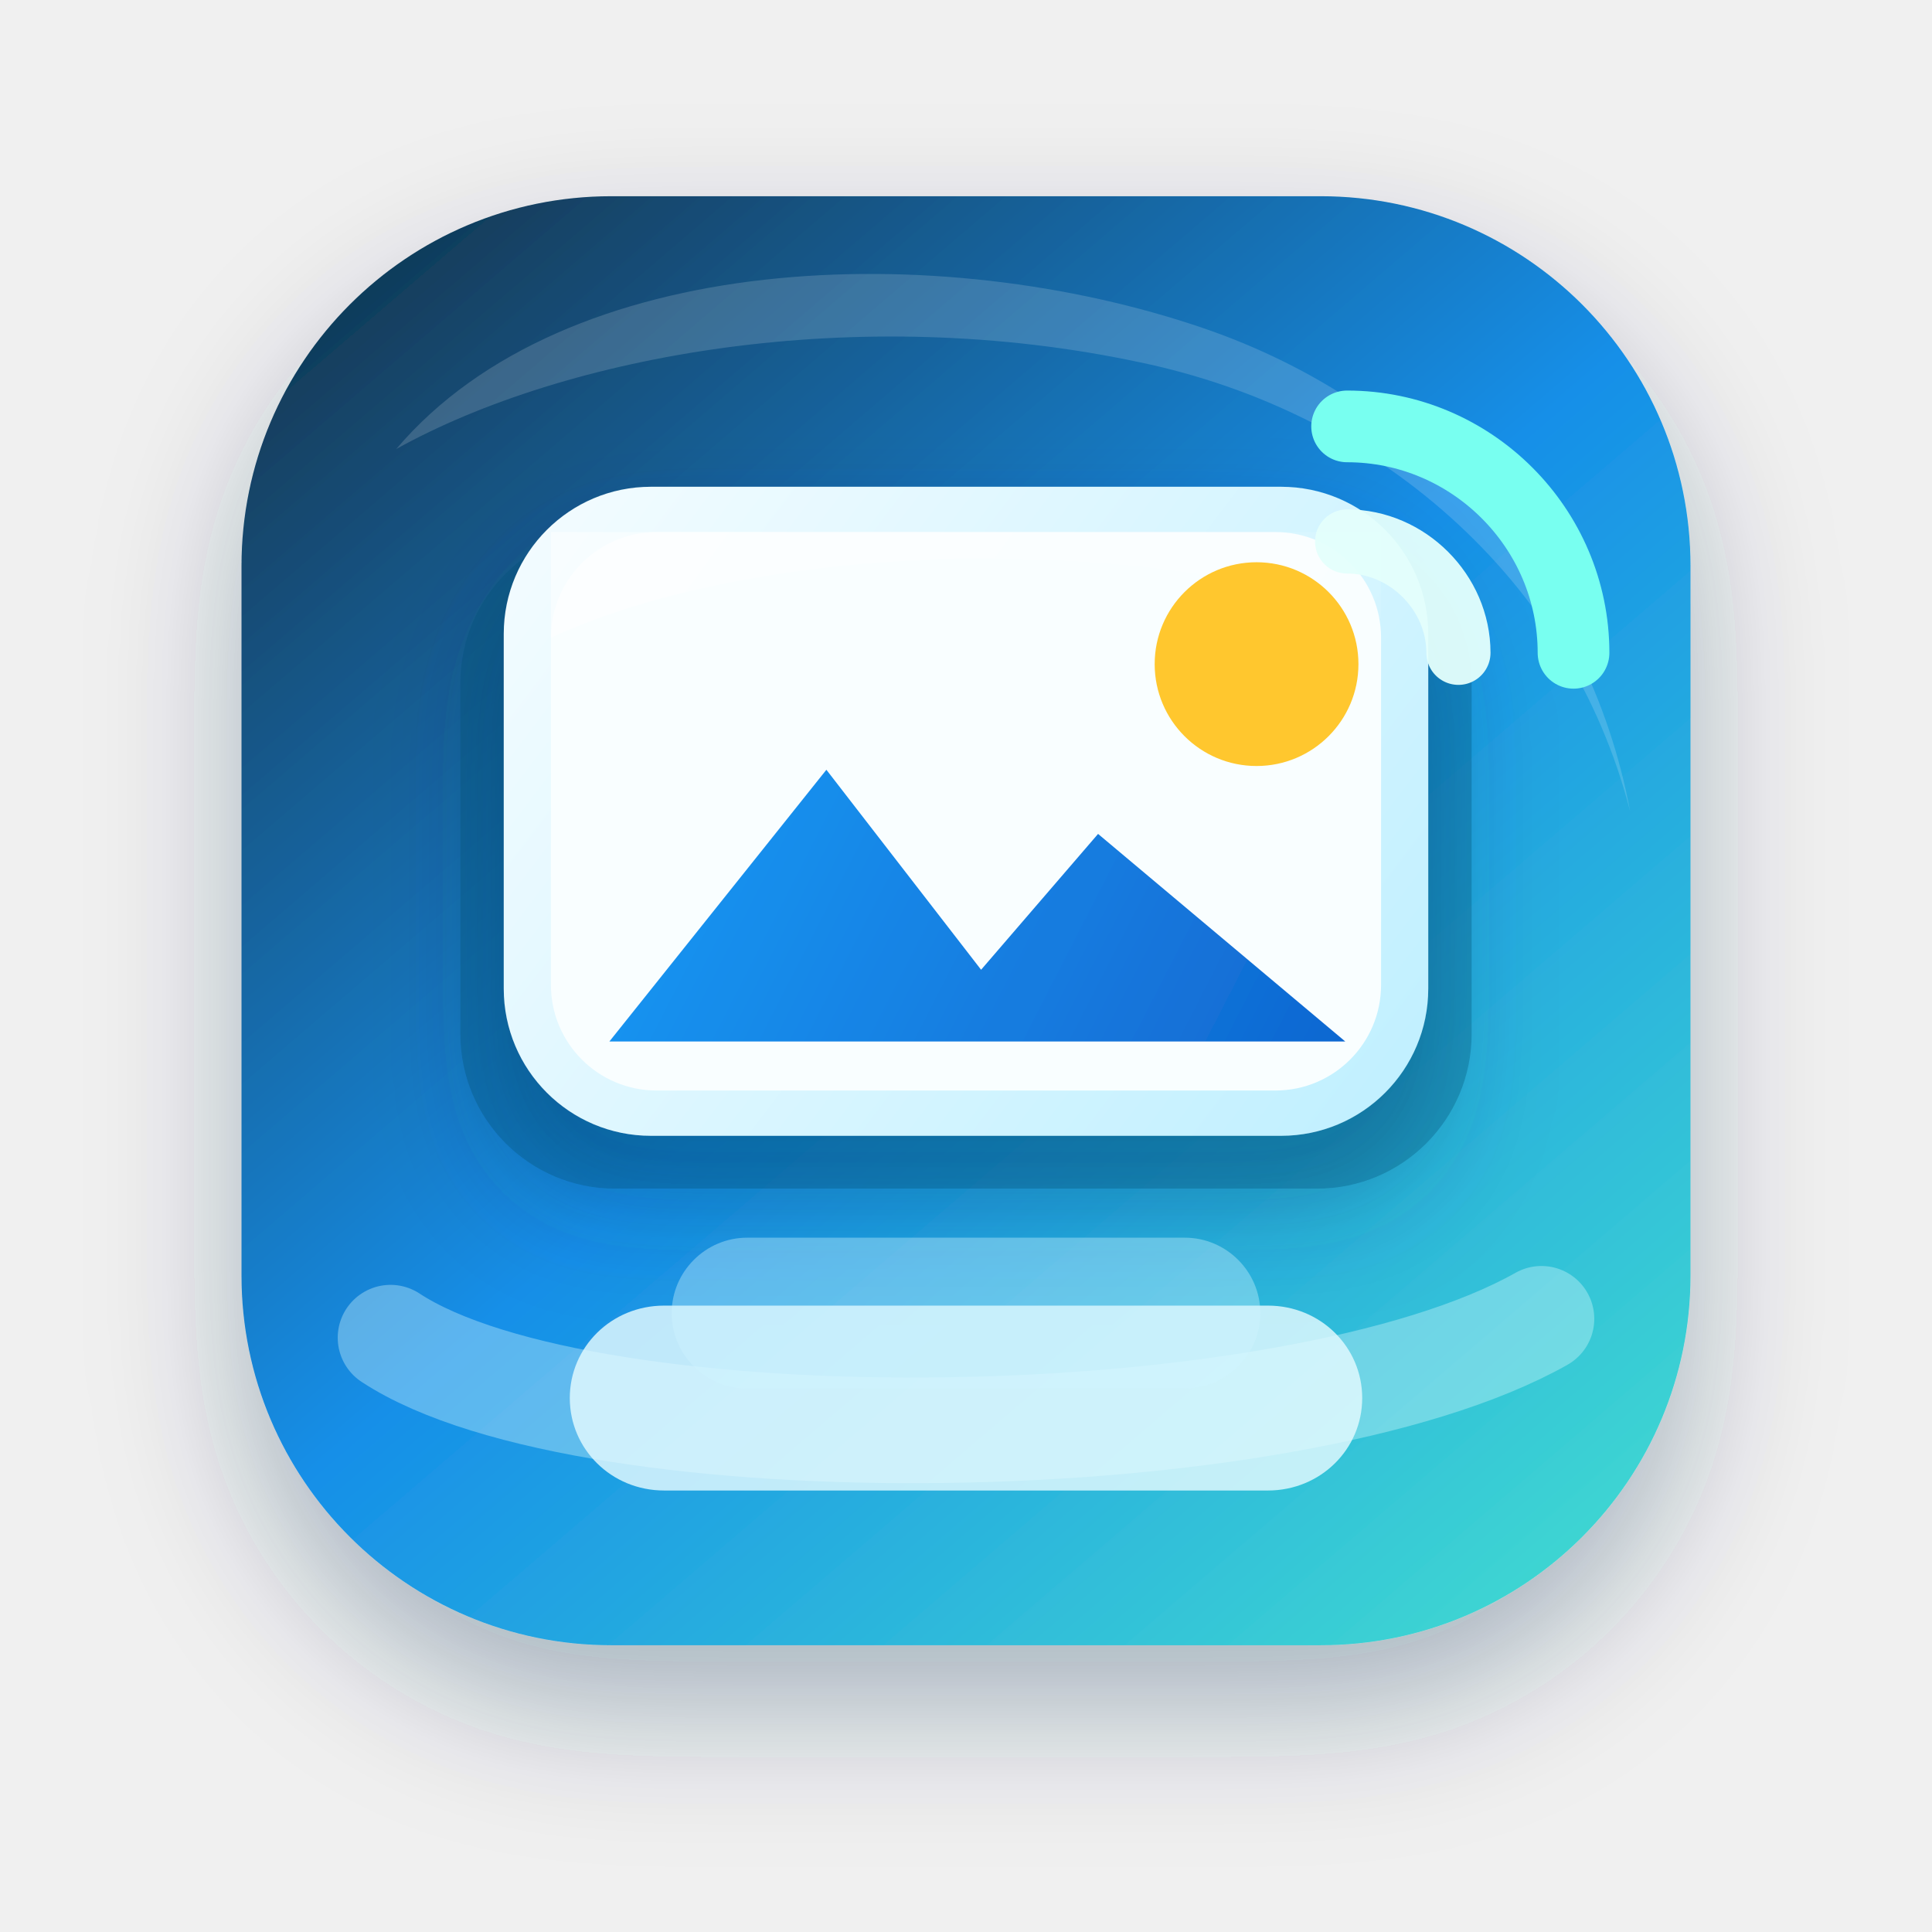
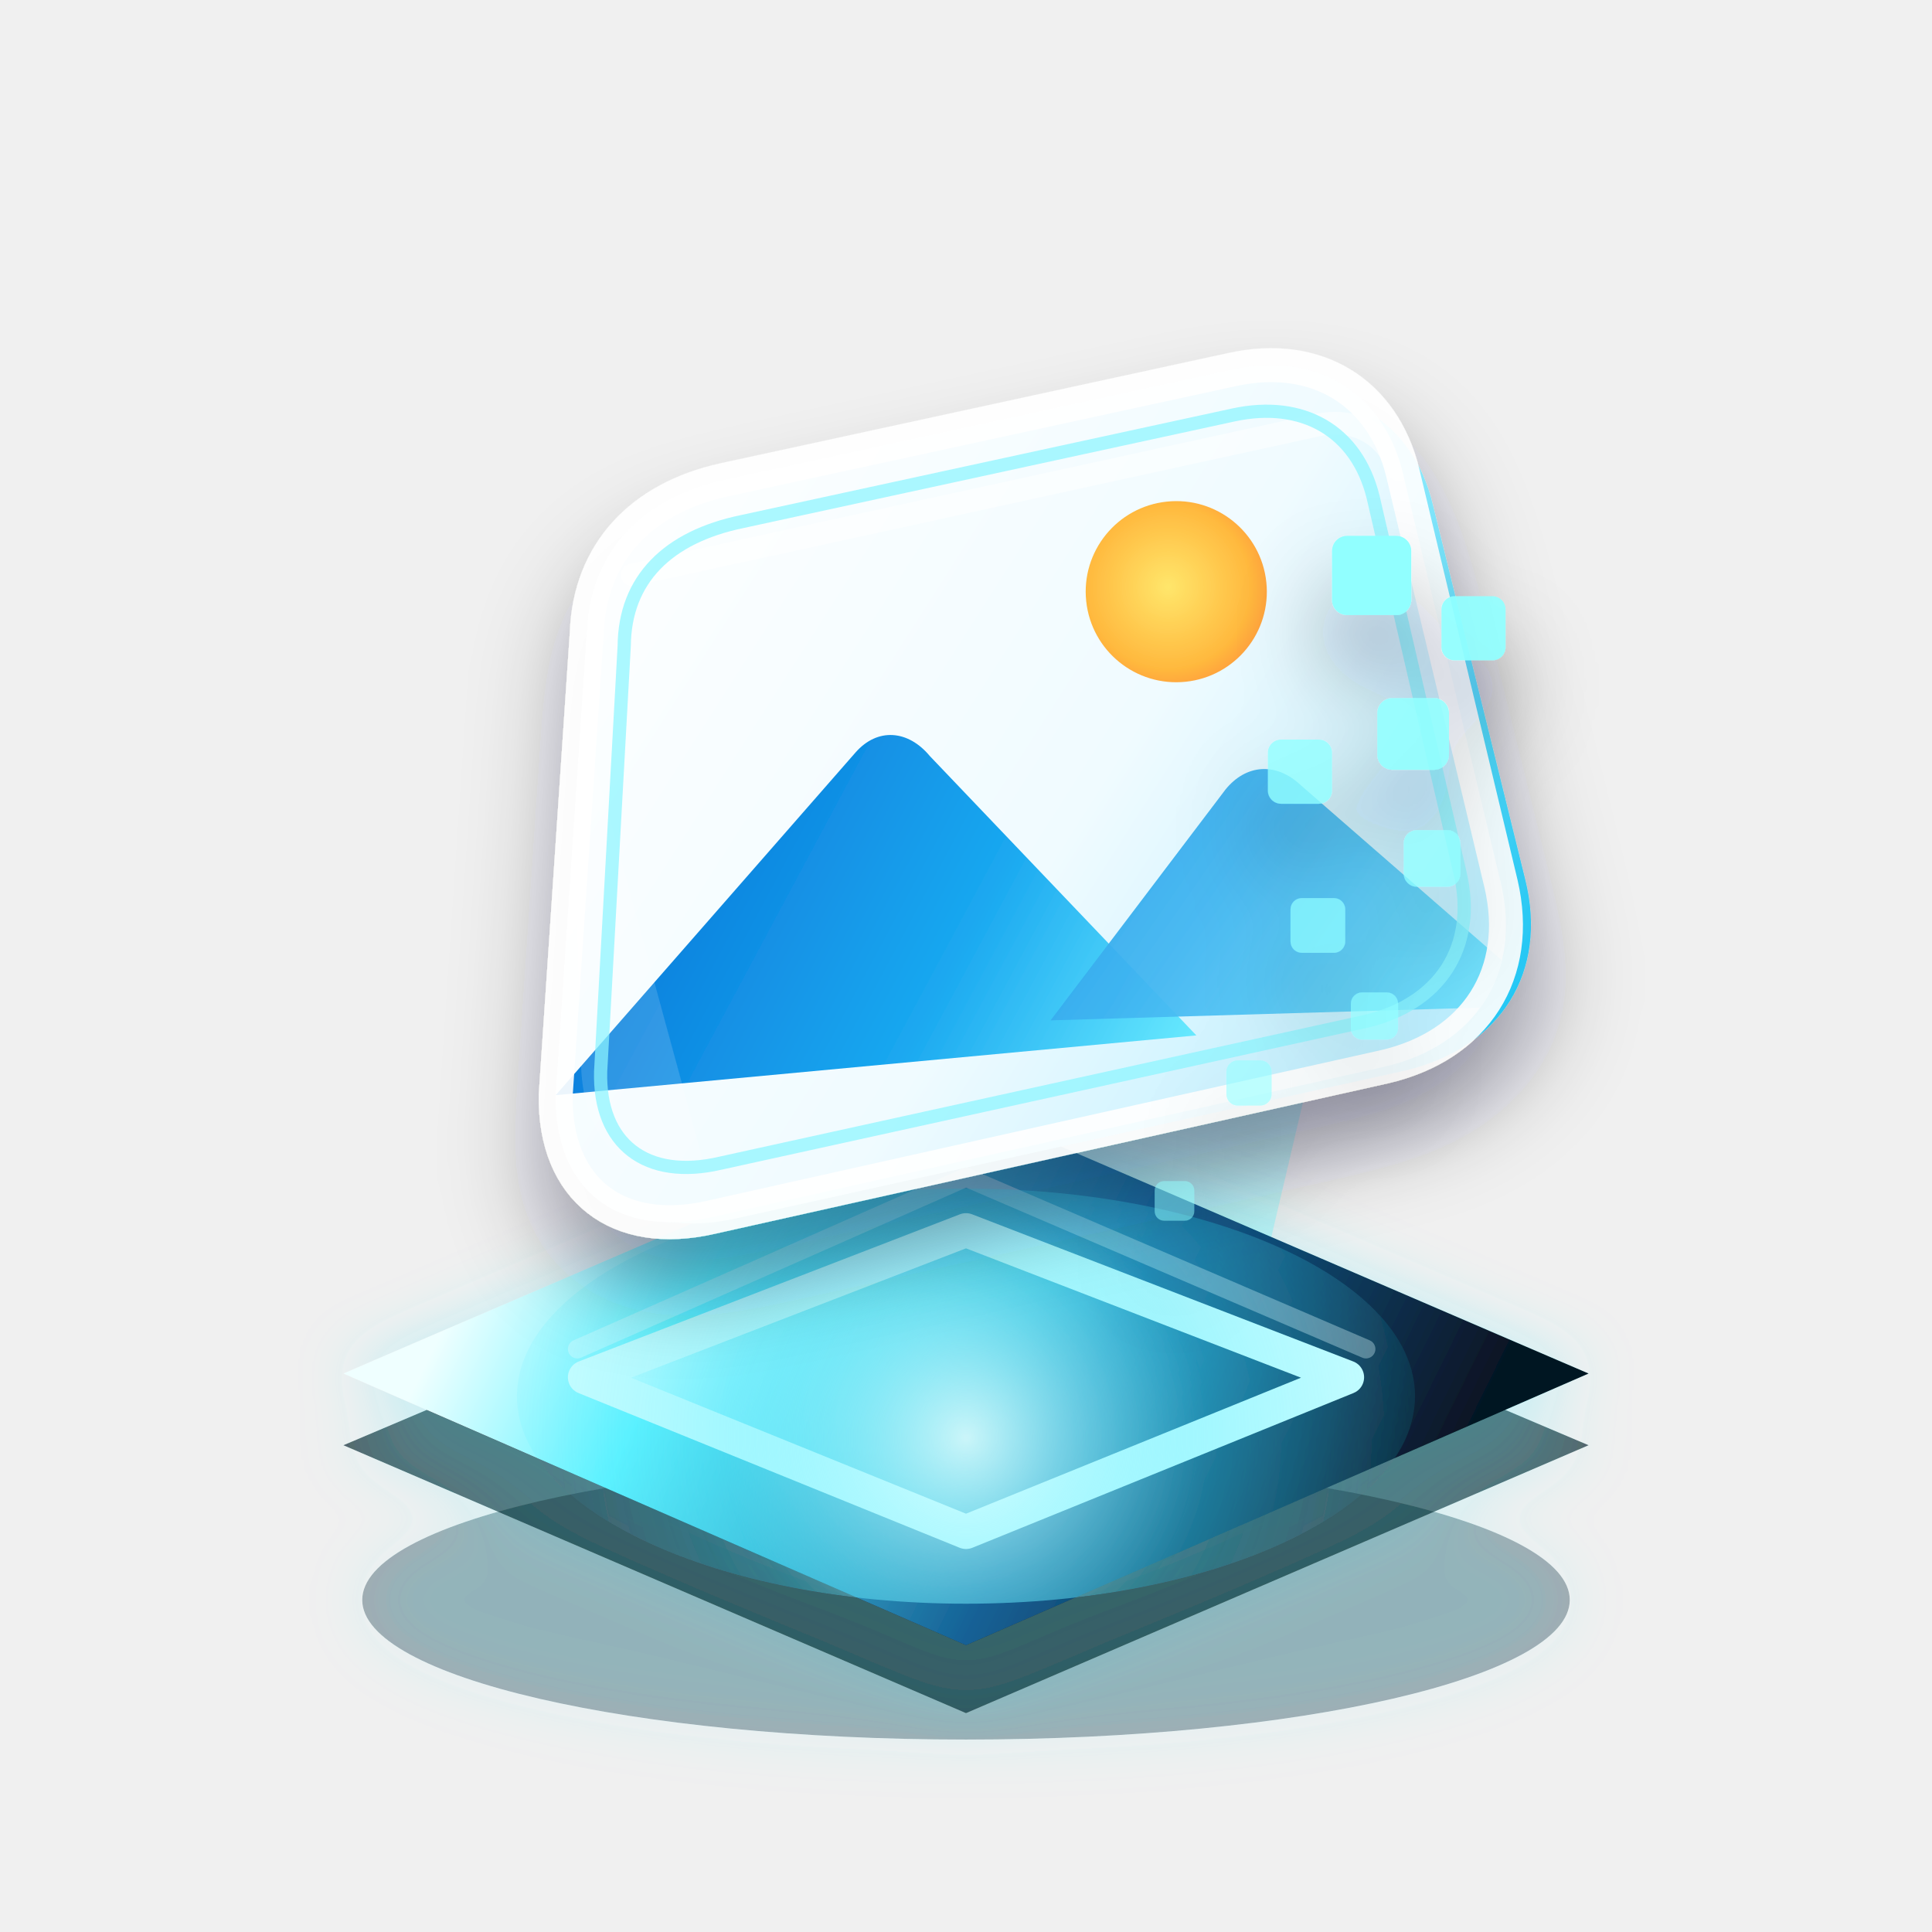
- <svg xmlns="http://www.w3.org/2000/svg" width="1024" height="1024" viewBox="0 0 1024 1024" role="img" aria-label="ImagePadServer icon">
+ <svg xmlns="http://www.w3.org/2000/svg" width="1024" height="1024" viewBox="0 0 1024 1024" role="img" aria-labelledby="title desc">
  <defs>
-     <linearGradient id="tile" x1="178" y1="120" x2="846" y2="900" gradientUnits="userSpaceOnUse">
-       <stop offset="0" stop-color="#113650" />
-       <stop offset="0.48" stop-color="#168FE8" />
-       <stop offset="1" stop-color="#43DFCF" />
+     <linearGradient id="beam" x1="500" y1="700" x2="610" y2="250" gradientUnits="userSpaceOnUse">
+       <stop offset="0" stop-color="#7DFFFF" stop-opacity="0.44" />
+       <stop offset="0.52" stop-color="#49EFFF" stop-opacity="0.20" />
+       <stop offset="1" stop-color="#49EFFF" stop-opacity="0" />
    </linearGradient>
-     <linearGradient id="screen" x1="275" y1="258" x2="760" y2="626" gradientUnits="userSpaceOnUse">
-       <stop offset="0" stop-color="#F4FCFF" />
+     <radialGradient id="padGlow" cx="512" cy="762" r="280" gradientUnits="userSpaceOnUse">
+       <stop offset="0" stop-color="#DFFFFF" stop-opacity="0.88" />
+       <stop offset="0.46" stop-color="#41E9FF" stop-opacity="0.34" />
+       <stop offset="1" stop-color="#41E9FF" stop-opacity="0" />
+     </radialGradient>
+     <linearGradient id="padTop" x1="280" y1="612" x2="744" y2="840" gradientUnits="userSpaceOnUse">
+       <stop offset="0" stop-color="#EFFFFF" />
+       <stop offset="0.22" stop-color="#62F3FF" />
+       <stop offset="0.62" stop-color="#146196" />
+       <stop offset="1" stop-color="#061221" />
+     </linearGradient>
+     <linearGradient id="padInner" x1="340" y1="672" x2="680" y2="808" gradientUnits="userSpaceOnUse">
+       <stop offset="0" stop-color="#DFFFFF" stop-opacity="0.90" />
+       <stop offset="0.55" stop-color="#45EDFF" stop-opacity="0.40" />
+       <stop offset="1" stop-color="#0D7DBD" stop-opacity="0.12" />
+     </linearGradient>
+     <linearGradient id="photoFace" x1="300" y1="230" x2="730" y2="572" gradientUnits="userSpaceOnUse">
+       <stop offset="0" stop-color="#FFFFFF" />
+       <stop offset="0.62" stop-color="#F0FBFF" />
      <stop offset="1" stop-color="#BDEFFF" />
    </linearGradient>
-     <linearGradient id="screenGlass" x1="300" y1="275" x2="746" y2="600" gradientUnits="userSpaceOnUse">
-       <stop offset="0" stop-color="#FFFFFF" stop-opacity="0.52" />
-       <stop offset="0.55" stop-color="#FFFFFF" stop-opacity="0.10" />
-       <stop offset="1" stop-color="#FFFFFF" stop-opacity="0" />
+     <linearGradient id="photoEdge" x1="280" y1="270" x2="782" y2="604" gradientUnits="userSpaceOnUse">
+       <stop offset="0" stop-color="#FFFFFF" />
+       <stop offset="0.5" stop-color="#C7FBFF" />
+       <stop offset="1" stop-color="#18C5F5" />
    </linearGradient>
-     <linearGradient id="mountain" x1="318" y1="386" x2="716" y2="590" gradientUnits="userSpaceOnUse">
-       <stop offset="0" stop-color="#1DA4FF" />
-       <stop offset="1" stop-color="#1067D4" />
+     <linearGradient id="mountainA" x1="310" y1="430" x2="590" y2="620" gradientUnits="userSpaceOnUse">
+       <stop offset="0" stop-color="#0875D8" />
+       <stop offset="0.58" stop-color="#1AA8F0" />
+       <stop offset="1" stop-color="#6DEEFF" />
    </linearGradient>
-     <filter id="tileShadow" x="-20%" y="-20%" width="140%" height="150%">
-       <feDropShadow dx="0" dy="34" stdDeviation="38" flood-color="#07344F" flood-opacity="0.30" />
+     <linearGradient id="mountainB" x1="540" y1="430" x2="760" y2="620" gradientUnits="userSpaceOnUse">
+       <stop offset="0" stop-color="#2197E8" />
+       <stop offset="1" stop-color="#77EAFF" />
+     </linearGradient>
+     <radialGradient id="sun" cx="630" cy="322" r="70" gradientUnits="userSpaceOnUse">
+       <stop offset="0" stop-color="#FFE66B" />
+       <stop offset="0.62" stop-color="#FFB93E" />
+       <stop offset="1" stop-color="#FF7E3E" />
+     </radialGradient>
+     <filter id="softShadow" x="-35%" y="-35%" width="170%" height="190%">
+       <feDropShadow dx="0" dy="30" stdDeviation="24" flood-color="#001126" flood-opacity="0.38" />
    </filter>
-     <filter id="screenShadow" x="-20%" y="-25%" width="140%" height="155%">
-       <feDropShadow dx="0" dy="26" stdDeviation="24" flood-color="#073A5A" flood-opacity="0.32" />
+     <filter id="padShadow" x="-40%" y="-40%" width="180%" height="190%">
+       <feDropShadow dx="0" dy="26" stdDeviation="18" flood-color="#001126" flood-opacity="0.44" />
+       <feDropShadow dx="0" dy="0" stdDeviation="16" flood-color="#41E9FF" flood-opacity="0.28" />
    </filter>
+     <clipPath id="photoClip">
+       <path d="M321 314C327 272 357 246 402 241L676 211C721 206 754 231 760 275L789 497C795 545 767 581 717 587L354 629C304 635 273 606 279 556Z" />
+     </clipPath>
  </defs>
-   <rect x="128" y="104" width="768" height="768" rx="196" fill="url(#tile)" filter="url(#tileShadow)" />
-   <path d="M210 238C300 132 498 126 638 174C755 214 842 312 864 430C832 306 729 218 604 192C454 160 300 188 210 238Z" fill="#FFFFFF" opacity="0.16" />
-   <path d="M207 709C312 778 684 774 817 699" fill="none" stroke="#DFFBFF" stroke-width="56" stroke-linecap="round" opacity="0.35" />
-   <g filter="url(#screenShadow)">
-     <rect x="244" y="280" width="536" height="350" rx="82" fill="#0F4C73" opacity="0.32" />
-     <rect x="267" y="258" width="490" height="344" rx="78" fill="url(#screen)" />
-     <rect x="292" y="282" width="440" height="296" rx="56" fill="#F9FEFF" />
-     <path d="M292 338C405 286 604 282 732 328V282H292V338Z" fill="url(#screenGlass)" />
-     <path d="M323 552L438 408L520 514L582 442L713 552H323Z" fill="url(#mountain)" />
-     <path d="M323 552L438 408L520 514L582 442L713 552H323Z" fill="#0A4EA6" opacity="0.10" />
-     <circle cx="666" cy="352" r="54" fill="#FFC72D" />
+   <g id="projection" opacity="0.96">
+     <path d="M365 706L662 706L724 442L584 333L432 363Z" fill="url(#beam)" />
+     <path d="M438 706L568 706L600 366L496 354Z" fill="#BFFFFF" opacity="0.16" />
  </g>
-   <path d="M714 226C780 226 834 280 834 346" fill="none" stroke="#78FFF0" stroke-width="38" stroke-linecap="round" />
-   <path d="M714 287C746 287 773 314 773 346" fill="none" stroke="#E4FFFC" stroke-width="34" stroke-linecap="round" opacity="0.95" />
-   <path d="M352 692H672C700 692 722 714 722 741C722 768 700 790 672 790H352C324 790 302 768 302 741C302 714 324 692 352 692Z" fill="#E4FAFF" opacity="0.82" />
-   <path d="M396 656H628C650 656 668 674 668 696C668 718 650 736 628 736H396C374 736 356 718 356 696C356 674 374 656 396 656Z" fill="#CFF4FF" opacity="0.38" />
+   <g id="floor-pad" filter="url(#padShadow)">
+     <ellipse cx="512" cy="848" rx="320" ry="74" fill="#001126" opacity="0.36" />
+     <path d="M512 626L842 766L512 908L182 766Z" fill="#030711" opacity="0.64" />
+     <path d="M512 586L842 728L512 872L182 728Z" fill="url(#padTop)" />
+     <path d="M512 652L714 730L512 812L310 730Z" fill="url(#padInner)" stroke="#D7FFFF" stroke-width="18" stroke-linejoin="round" />
+     <path d="M306 715L512 624L724 715" fill="none" stroke="#FFFFFF" stroke-width="10" stroke-linecap="round" opacity="0.34" />
+     <ellipse cx="512" cy="740" rx="238" ry="110" fill="url(#padGlow)" />
+   </g>
+   <g id="floating-photo" filter="url(#softShadow)" transform="rotate(-6 520 420)">
+     <path d="M343 333C349 289 379 262 426 257L689 228C734 223 768 248 774 293L802 496C809 546 780 583 729 590L367 631C315 637 283 607 289 554Z" fill="url(#photoEdge)" />
+     <path d="M321 314C327 272 357 246 402 241L676 211C721 206 754 231 760 275L789 497C795 545 767 581 717 587L354 629C304 635 273 606 279 556Z" fill="url(#photoFace)" />
+     <g clip-path="url(#photoClip)">
+       <path d="M279 556L456 392C469 380 485 383 495 398L620 560Z" fill="url(#mountainA)" />
+       <path d="M544 544L649 432C661 420 677 420 689 434L810 564Z" fill="url(#mountainB)" opacity="0.94" />
+       <circle cx="634" cy="325" r="48" fill="url(#sun)" />
+       <path d="M348 286L718 245C738 243 754 254 758 273" fill="none" stroke="#FFFFFF" stroke-width="12" stroke-linecap="round" opacity="0.52" />
+       <path d="M310 334L294 542C291 584 314 608 354 605" fill="#FFFFFF" opacity="0.14" />
+     </g>
+     <path d="M321 314C327 272 357 246 402 241L676 211C721 206 754 231 760 275L789 497C795 545 767 581 717 587L354 629C304 635 273 606 279 556Z" fill="none" stroke="#FFFFFF" stroke-width="18" stroke-linejoin="round" opacity="0.92" />
+     <path d="M340 323C344 288 369 268 409 264L674 235C711 231 738 250 743 286L768 489C773 529 750 557 710 562L362 601C322 606 299 584 304 546Z" fill="none" stroke="#8CF5FF" stroke-width="7" stroke-linejoin="round" opacity="0.72" />
+   </g>
+   <g id="encoded-data" fill="#91FFFF" filter="url(#softShadow)">
+     <rect x="706" y="284" width="42" height="42" rx="8" />
+     <rect x="764" y="316" width="34" height="34" rx="7" opacity="0.92" />
+     <rect x="730" y="370" width="38" height="38" rx="8" opacity="0.86" />
+     <rect x="672" y="392" width="34" height="34" rx="7" opacity="0.80" />
+     <rect x="744" y="440" width="30" height="30" rx="7" opacity="0.74" />
+     <rect x="684" y="476" width="29" height="29" rx="6" opacity="0.68" />
+     <rect x="716" y="526" width="25" height="25" rx="6" opacity="0.62" />
+     <rect x="650" y="562" width="24" height="24" rx="6" opacity="0.56" />
+     <rect x="612" y="626" width="21" height="21" rx="5" opacity="0.50" />
+   </g>
</svg>
